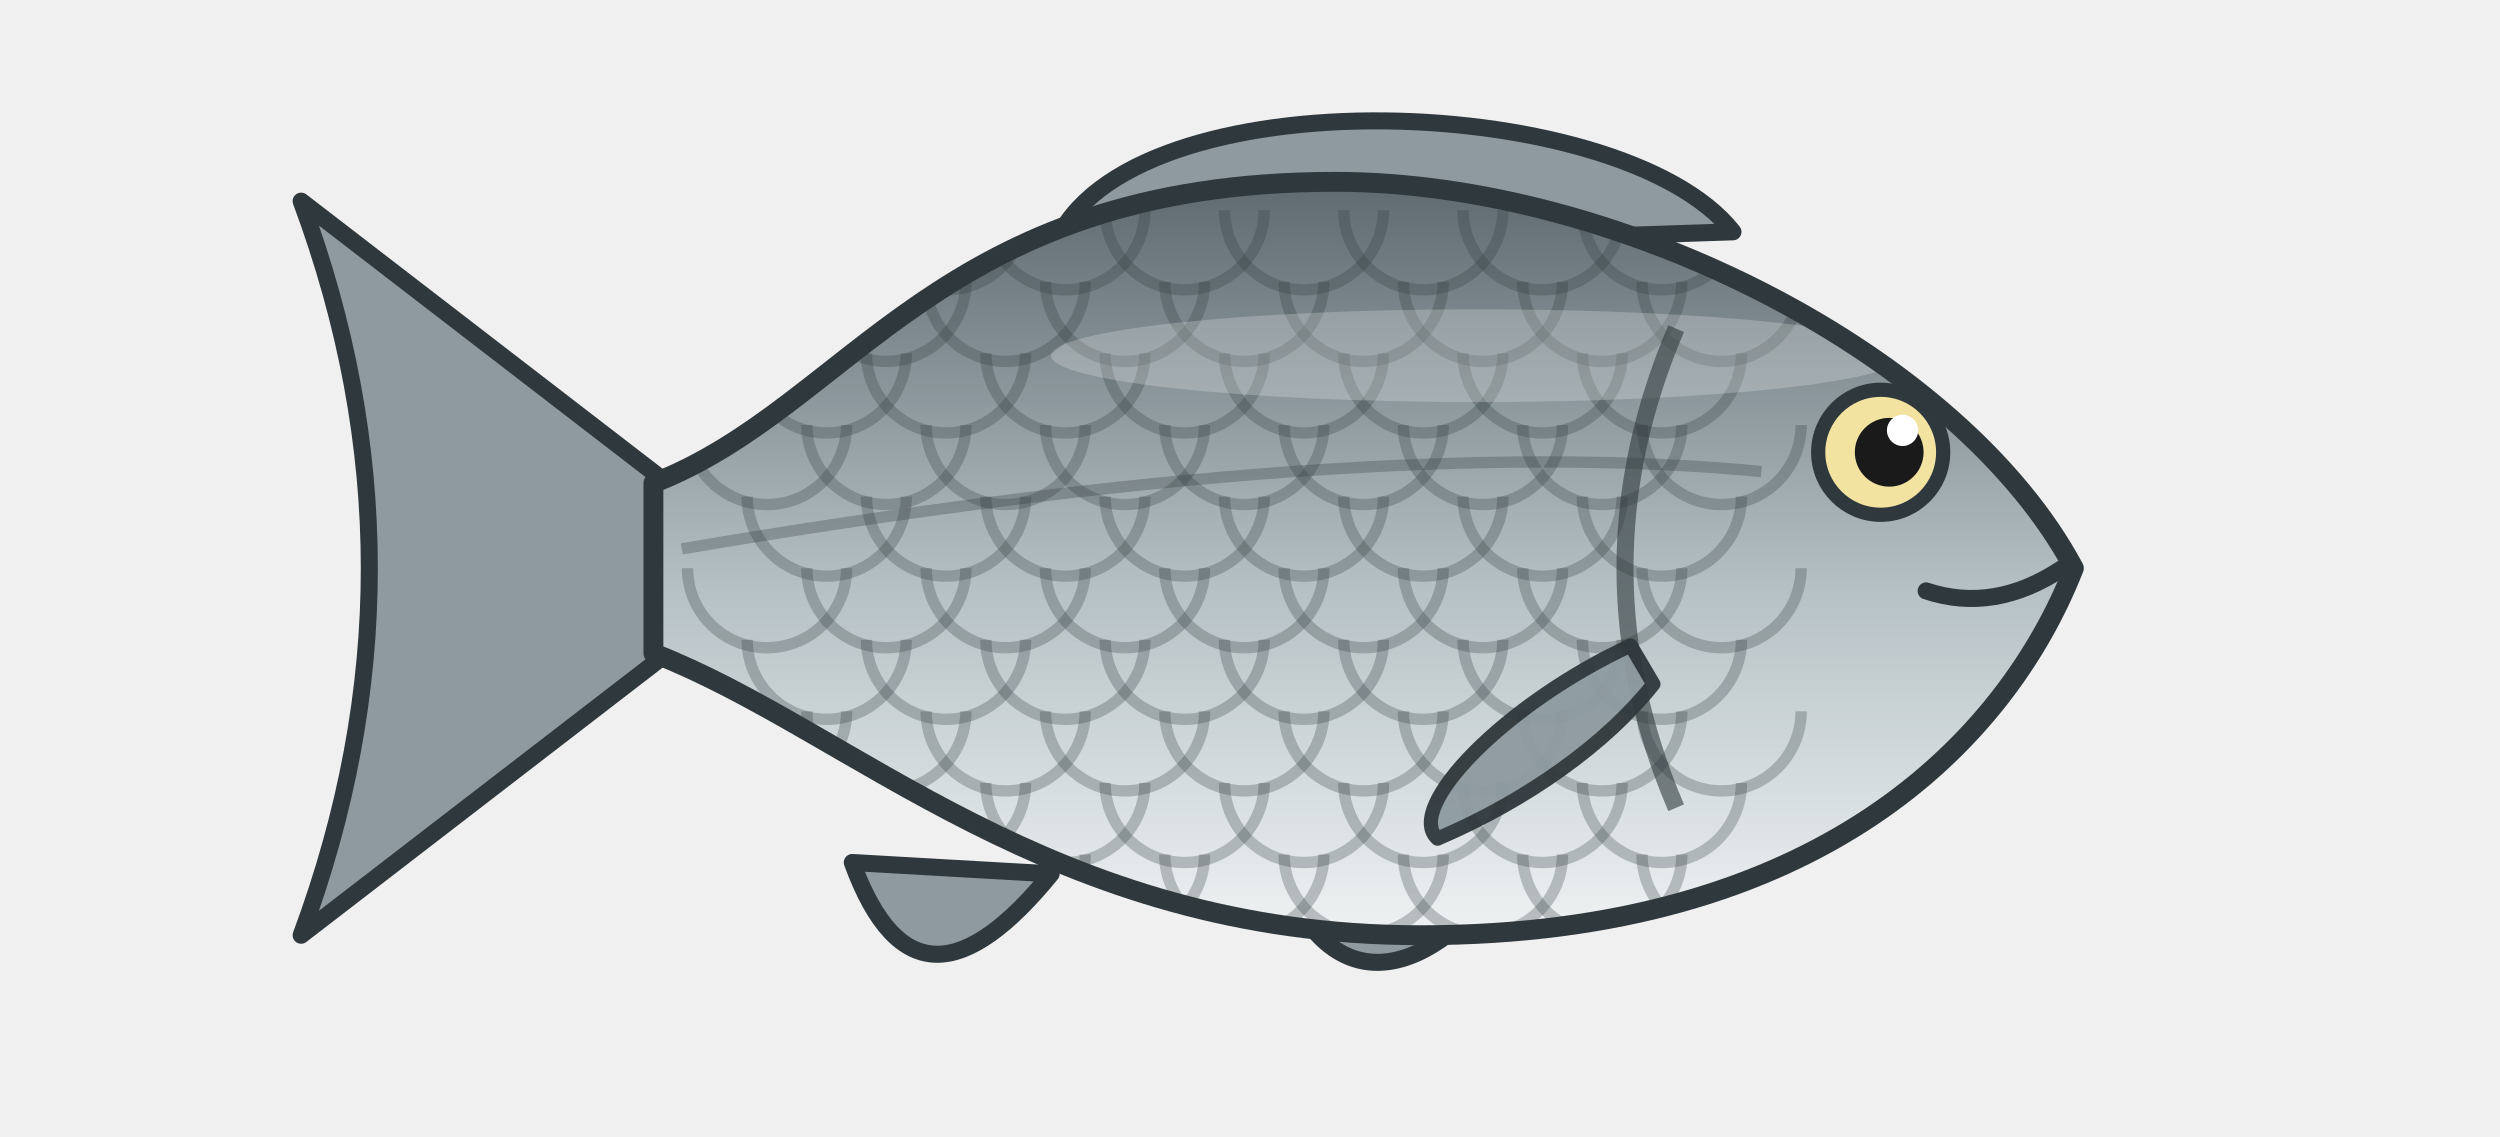
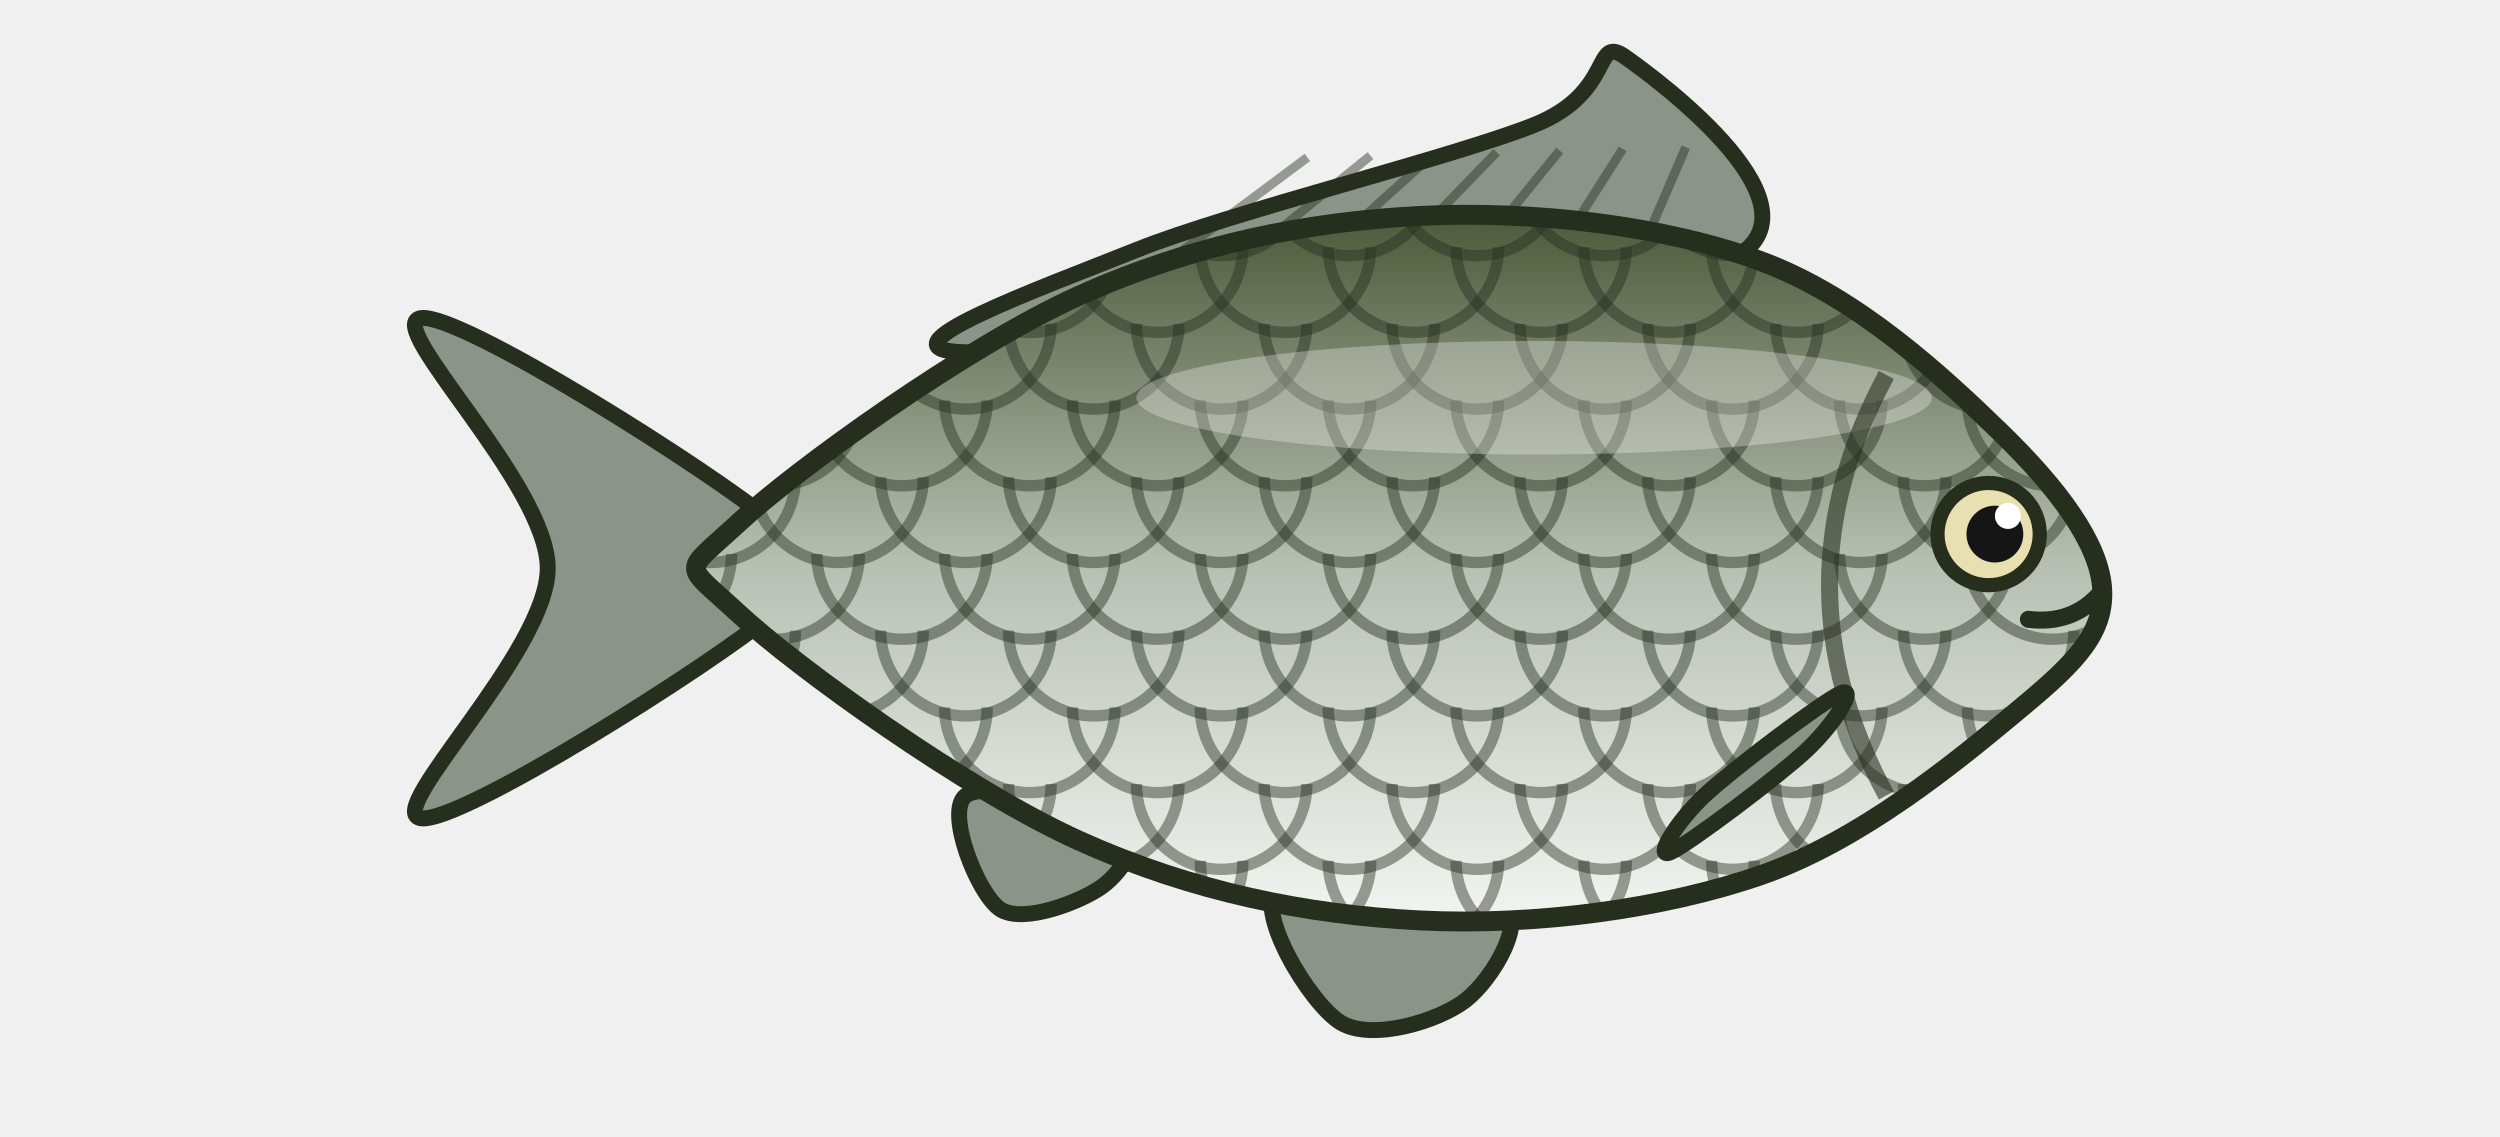
<svg xmlns="http://www.w3.org/2000/svg" viewBox="-20 0 440 200" width="440" height="200">
  <defs>
    <linearGradient id="g" x1="0" y1="0" x2="0" y2="1">
-       <stop offset="0" stop-color="#5E6A70" />
-       <stop offset="0.55" stop-color="#B7C2C6" />
-       <stop offset="1" stop-color="#EEF2F3" />
+       <stop offset="0" stop-color="#4E5A3A" />
+       <stop offset="0.5" stop-color="#B8C0B4" />
+       <stop offset="1" stop-color="#F2F4F0" />
    </linearGradient>
    <clipPath id="c">
-       <path d="M345,100 C325,62.6 265,32 215,32 C145,32 130,71.44 95,85.04 L95,114.96 C130,128.56 165,164.6 230,164.6 C300,164.6 333,130.6 345,100 Z" />
+       <path d="M350.0,104.0 C349.7,95.7 342.0,85.7 332.0,76.0 C322.0,66.3 307.0,52.3 290.0,46.0 C273.0,39.7 250.0,37.0 230.0,38.0 C210.0,39.0 190.0,43.0 170.0,52.0 C150.0,61.0 120.0,82.7 110.0,92.0 C100.0,101.3 100.0,98.7 110.0,108.0 C120.0,117.3 150.0,139.0 170.0,148.0 C190.0,157.0 210.0,161.0 230.0,162.0 C250.0,163.0 272.7,160.0 290.0,154.0 C307.3,148.0 324.0,134.3 334.0,126.0 C344.0,117.7 350.3,112.3 350.0,104.0 Z" />
    </clipPath>
  </defs>
-   <path d="M101,87.76 L33,35.4 Q57,100 33,164.6 L101,112.24 Z" fill="#8E9AA0" stroke="#2F383C" stroke-width="3" stroke-linejoin="round" />
-   <path d="M165,44.8 C175,12.8 265,15.4 285,40.8 Z" fill="#8E9AA0" stroke="#2F383C" stroke-width="3" stroke-linejoin="round" />
-   <path d="M205,151.8 C213,175.8 230,174.0 245,153.8 Z" fill="#8E9AA0" stroke="#2F383C" stroke-width="3" stroke-linejoin="round" />
-   <path d="M130,151.8 C138,173.8 150,172.2 165,153.8 Z" fill="#8E9AA0" stroke="#2F383C" stroke-width="3" stroke-linejoin="round" />
-   <path d="M345,100 C325,62.6 265,32 215,32 C145,32 130,71.44 95,85.04 L95,114.96 C130,128.56 165,164.6 230,164.6 C300,164.6 333,130.6 345,100 Z" fill="url(#g)" />
+   <path d="M116.0,92.0 C105.7,83.3 60.6,54.7 54.0,56.0 C47.4,57.3 76.4,85.3 76.4,100.0 C76.4,114.7 47.4,142.7 54.0,144.0 C60.6,145.3 105.7,116.7 116.0,108.0 C126.3,99.3 126.3,100.7 116.0,92.0 Z" fill="#8A9488" fill-opacity="1" stroke="#262E1E" stroke-width="2.8" stroke-linejoin="round" />
+   <path d="M150.0,62.0 C132.7,61.7 163.3,50.7 180.0,44.0 C196.7,37.3 235.7,27.7 250.0,22.0 C264.3,16.3 260.3,6.0 266.0,10.0 C271.7,14.0 303.3,37.3 284.0,46.0 C264.7,54.7 167.3,62.3 150.0,62.0 Z" fill="#8A9488" fill-opacity="1" stroke="#262E1E" stroke-width="2.8" stroke-linejoin="round" />
+   <line x1="166.8" y1="60.0" x2="210.1" y2="27.7" stroke="#262E1E" stroke-width="1.6" opacity="0.45" />
+   <line x1="183.5" y1="58.0" x2="221.2" y2="27.4" stroke="#262E1E" stroke-width="1.6" opacity="0.45" />
+   <line x1="200.2" y1="56.0" x2="232.3" y2="27.1" stroke="#262E1E" stroke-width="1.6" opacity="0.45" />
+   <line x1="217.0" y1="54.0" x2="243.4" y2="26.8" stroke="#262E1E" stroke-width="1.6" opacity="0.45" />
+   <line x1="233.8" y1="52.0" x2="254.5" y2="26.5" stroke="#262E1E" stroke-width="1.6" opacity="0.45" />
+   <line x1="250.5" y1="50.0" x2="265.6" y2="26.2" stroke="#262E1E" stroke-width="1.6" opacity="0.45" />
+   <line x1="267.2" y1="48.0" x2="276.7" y2="25.9" stroke="#262E1E" stroke-width="1.6" opacity="0.45" />
+   <path d="M205.0,156.0 C200.3,159.7 210.5,176.7 216.0,180.0 C221.5,183.3 233.3,179.7 238.0,176.0 C242.7,172.3 249.5,161.3 244.0,158.0 C238.5,154.7 209.7,152.3 205.0,156.0 Z" fill="#8A9488" fill-opacity="1" stroke="#262E1E" stroke-width="2.8" stroke-linejoin="round" />
+   <path d="M150.0,140.0 C146.3,142.7 152.0,157.3 156.0,160.0 C160.0,162.7 170.3,158.7 174.0,156.0 C177.7,153.3 182.0,146.7 178.0,144.0 C174.0,141.3 153.7,137.3 150.0,140.0 Z" fill="#8A9488" fill-opacity="1" stroke="#262E1E" stroke-width="2.8" stroke-linejoin="round" />
+   <path d="M350.0,104.0 C349.7,95.7 342.0,85.7 332.0,76.0 C322.0,66.3 307.0,52.3 290.0,46.0 C273.0,39.7 250.0,37.0 230.0,38.0 C210.0,39.0 190.0,43.0 170.0,52.0 C150.0,61.0 120.0,82.7 110.0,92.0 C100.0,101.3 100.0,98.7 110.0,108.0 C120.0,117.3 150.0,139.0 170.0,148.0 C190.0,157.0 210.0,161.0 230.0,162.0 C250.0,163.0 272.7,160.0 290.0,154.0 C307.3,148.0 324.0,134.3 334.0,126.0 C344.0,117.7 350.3,112.3 350.0,104.0 Z" fill="url(#g)" />
  <g clip-path="url(#c)">
-     <path d="M111.5,37.0 A14,14 0 0 0 139.5,37.0" fill="none" stroke="#2F383C" stroke-width="2" opacity="0.28" />
-     <path d="M132.5,37.0 A14,14 0 0 0 160.5,37.0" fill="none" stroke="#2F383C" stroke-width="2" opacity="0.28" />
-     <path d="M153.5,37.0 A14,14 0 0 0 181.5,37.0" fill="none" stroke="#2F383C" stroke-width="2" opacity="0.28" />
-     <path d="M174.5,37.0 A14,14 0 0 0 202.5,37.0" fill="none" stroke="#2F383C" stroke-width="2" opacity="0.28" />
-     <path d="M195.5,37.0 A14,14 0 0 0 223.5,37.0" fill="none" stroke="#2F383C" stroke-width="2" opacity="0.28" />
-     <path d="M216.5,37.0 A14,14 0 0 0 244.5,37.0" fill="none" stroke="#2F383C" stroke-width="2" opacity="0.28" />
-     <path d="M237.5,37.0 A14,14 0 0 0 265.5,37.0" fill="none" stroke="#2F383C" stroke-width="2" opacity="0.28" />
-     <path d="M258.5,37.0 A14,14 0 0 0 286.5,37.0" fill="none" stroke="#2F383C" stroke-width="2" opacity="0.28" />
-     <path d="M101.0,49.6 A14,14 0 0 0 129.0,49.6" fill="none" stroke="#2F383C" stroke-width="2" opacity="0.28" />
-     <path d="M122.0,49.6 A14,14 0 0 0 150.0,49.6" fill="none" stroke="#2F383C" stroke-width="2" opacity="0.28" />
-     <path d="M143.0,49.6 A14,14 0 0 0 171.0,49.6" fill="none" stroke="#2F383C" stroke-width="2" opacity="0.28" />
-     <path d="M164.0,49.6 A14,14 0 0 0 192.0,49.6" fill="none" stroke="#2F383C" stroke-width="2" opacity="0.28" />
-     <path d="M185.0,49.6 A14,14 0 0 0 213.0,49.6" fill="none" stroke="#2F383C" stroke-width="2" opacity="0.28" />
-     <path d="M206.0,49.6 A14,14 0 0 0 234.0,49.6" fill="none" stroke="#2F383C" stroke-width="2" opacity="0.28" />
-     <path d="M227.0,49.6 A14,14 0 0 0 255.0,49.6" fill="none" stroke="#2F383C" stroke-width="2" opacity="0.28" />
-     <path d="M248.0,49.6 A14,14 0 0 0 276.0,49.6" fill="none" stroke="#2F383C" stroke-width="2" opacity="0.28" />
-     <path d="M269.0,49.6 A14,14 0 0 0 297.0,49.6" fill="none" stroke="#2F383C" stroke-width="2" opacity="0.28" />
-     <path d="M111.5,62.2 A14,14 0 0 0 139.5,62.2" fill="none" stroke="#2F383C" stroke-width="2" opacity="0.28" />
-     <path d="M132.5,62.2 A14,14 0 0 0 160.5,62.2" fill="none" stroke="#2F383C" stroke-width="2" opacity="0.28" />
-     <path d="M153.5,62.2 A14,14 0 0 0 181.5,62.2" fill="none" stroke="#2F383C" stroke-width="2" opacity="0.28" />
-     <path d="M174.5,62.2 A14,14 0 0 0 202.5,62.2" fill="none" stroke="#2F383C" stroke-width="2" opacity="0.28" />
-     <path d="M195.5,62.2 A14,14 0 0 0 223.5,62.2" fill="none" stroke="#2F383C" stroke-width="2" opacity="0.28" />
-     <path d="M216.5,62.2 A14,14 0 0 0 244.5,62.2" fill="none" stroke="#2F383C" stroke-width="2" opacity="0.28" />
-     <path d="M237.5,62.2 A14,14 0 0 0 265.5,62.2" fill="none" stroke="#2F383C" stroke-width="2" opacity="0.28" />
-     <path d="M258.5,62.2 A14,14 0 0 0 286.5,62.2" fill="none" stroke="#2F383C" stroke-width="2" opacity="0.28" />
-     <path d="M101.0,74.8 A14,14 0 0 0 129.0,74.8" fill="none" stroke="#2F383C" stroke-width="2" opacity="0.28" />
-     <path d="M122.0,74.8 A14,14 0 0 0 150.0,74.8" fill="none" stroke="#2F383C" stroke-width="2" opacity="0.28" />
-     <path d="M143.0,74.8 A14,14 0 0 0 171.0,74.8" fill="none" stroke="#2F383C" stroke-width="2" opacity="0.28" />
-     <path d="M164.0,74.8 A14,14 0 0 0 192.0,74.8" fill="none" stroke="#2F383C" stroke-width="2" opacity="0.28" />
-     <path d="M185.0,74.8 A14,14 0 0 0 213.0,74.8" fill="none" stroke="#2F383C" stroke-width="2" opacity="0.28" />
-     <path d="M206.0,74.8 A14,14 0 0 0 234.0,74.8" fill="none" stroke="#2F383C" stroke-width="2" opacity="0.28" />
-     <path d="M227.0,74.8 A14,14 0 0 0 255.0,74.8" fill="none" stroke="#2F383C" stroke-width="2" opacity="0.28" />
-     <path d="M248.0,74.8 A14,14 0 0 0 276.0,74.8" fill="none" stroke="#2F383C" stroke-width="2" opacity="0.28" />
-     <path d="M269.0,74.8 A14,14 0 0 0 297.0,74.8" fill="none" stroke="#2F383C" stroke-width="2" opacity="0.28" />
-     <path d="M111.5,87.4 A14,14 0 0 0 139.5,87.4" fill="none" stroke="#2F383C" stroke-width="2" opacity="0.28" />
-     <path d="M132.5,87.4 A14,14 0 0 0 160.5,87.4" fill="none" stroke="#2F383C" stroke-width="2" opacity="0.28" />
-     <path d="M153.5,87.4 A14,14 0 0 0 181.5,87.4" fill="none" stroke="#2F383C" stroke-width="2" opacity="0.28" />
-     <path d="M174.5,87.4 A14,14 0 0 0 202.5,87.4" fill="none" stroke="#2F383C" stroke-width="2" opacity="0.28" />
-     <path d="M195.5,87.4 A14,14 0 0 0 223.5,87.4" fill="none" stroke="#2F383C" stroke-width="2" opacity="0.28" />
-     <path d="M216.5,87.4 A14,14 0 0 0 244.5,87.4" fill="none" stroke="#2F383C" stroke-width="2" opacity="0.28" />
-     <path d="M237.5,87.4 A14,14 0 0 0 265.5,87.4" fill="none" stroke="#2F383C" stroke-width="2" opacity="0.28" />
-     <path d="M258.5,87.4 A14,14 0 0 0 286.5,87.4" fill="none" stroke="#2F383C" stroke-width="2" opacity="0.28" />
-     <path d="M101.0,100.0 A14,14 0 0 0 129.0,100.0" fill="none" stroke="#2F383C" stroke-width="2" opacity="0.28" />
-     <path d="M122.0,100.0 A14,14 0 0 0 150.0,100.0" fill="none" stroke="#2F383C" stroke-width="2" opacity="0.28" />
-     <path d="M143.0,100.0 A14,14 0 0 0 171.0,100.0" fill="none" stroke="#2F383C" stroke-width="2" opacity="0.28" />
-     <path d="M164.0,100.0 A14,14 0 0 0 192.0,100.0" fill="none" stroke="#2F383C" stroke-width="2" opacity="0.28" />
-     <path d="M185.0,100.0 A14,14 0 0 0 213.0,100.0" fill="none" stroke="#2F383C" stroke-width="2" opacity="0.28" />
-     <path d="M206.0,100.0 A14,14 0 0 0 234.0,100.0" fill="none" stroke="#2F383C" stroke-width="2" opacity="0.28" />
-     <path d="M227.0,100.0 A14,14 0 0 0 255.0,100.0" fill="none" stroke="#2F383C" stroke-width="2" opacity="0.28" />
-     <path d="M248.0,100.0 A14,14 0 0 0 276.0,100.0" fill="none" stroke="#2F383C" stroke-width="2" opacity="0.28" />
-     <path d="M269.0,100.0 A14,14 0 0 0 297.0,100.0" fill="none" stroke="#2F383C" stroke-width="2" opacity="0.28" />
-     <path d="M111.5,112.6 A14,14 0 0 0 139.5,112.6" fill="none" stroke="#2F383C" stroke-width="2" opacity="0.28" />
-     <path d="M132.5,112.6 A14,14 0 0 0 160.5,112.6" fill="none" stroke="#2F383C" stroke-width="2" opacity="0.28" />
-     <path d="M153.5,112.6 A14,14 0 0 0 181.5,112.6" fill="none" stroke="#2F383C" stroke-width="2" opacity="0.28" />
-     <path d="M174.5,112.6 A14,14 0 0 0 202.5,112.6" fill="none" stroke="#2F383C" stroke-width="2" opacity="0.28" />
-     <path d="M195.5,112.6 A14,14 0 0 0 223.5,112.6" fill="none" stroke="#2F383C" stroke-width="2" opacity="0.28" />
-     <path d="M216.5,112.6 A14,14 0 0 0 244.5,112.6" fill="none" stroke="#2F383C" stroke-width="2" opacity="0.28" />
-     <path d="M237.5,112.6 A14,14 0 0 0 265.5,112.6" fill="none" stroke="#2F383C" stroke-width="2" opacity="0.28" />
-     <path d="M258.5,112.6 A14,14 0 0 0 286.5,112.6" fill="none" stroke="#2F383C" stroke-width="2" opacity="0.28" />
-     <path d="M101.0,125.2 A14,14 0 0 0 129.0,125.2" fill="none" stroke="#2F383C" stroke-width="2" opacity="0.28" />
-     <path d="M122.0,125.2 A14,14 0 0 0 150.0,125.2" fill="none" stroke="#2F383C" stroke-width="2" opacity="0.28" />
-     <path d="M143.0,125.2 A14,14 0 0 0 171.0,125.2" fill="none" stroke="#2F383C" stroke-width="2" opacity="0.28" />
-     <path d="M164.0,125.2 A14,14 0 0 0 192.0,125.2" fill="none" stroke="#2F383C" stroke-width="2" opacity="0.28" />
-     <path d="M185.0,125.2 A14,14 0 0 0 213.0,125.2" fill="none" stroke="#2F383C" stroke-width="2" opacity="0.28" />
-     <path d="M206.0,125.2 A14,14 0 0 0 234.0,125.2" fill="none" stroke="#2F383C" stroke-width="2" opacity="0.28" />
-     <path d="M227.0,125.2 A14,14 0 0 0 255.0,125.2" fill="none" stroke="#2F383C" stroke-width="2" opacity="0.28" />
-     <path d="M248.0,125.2 A14,14 0 0 0 276.0,125.2" fill="none" stroke="#2F383C" stroke-width="2" opacity="0.28" />
-     <path d="M269.0,125.2 A14,14 0 0 0 297.0,125.2" fill="none" stroke="#2F383C" stroke-width="2" opacity="0.28" />
-     <path d="M111.5,137.8 A14,14 0 0 0 139.5,137.8" fill="none" stroke="#2F383C" stroke-width="2" opacity="0.28" />
-     <path d="M132.5,137.8 A14,14 0 0 0 160.5,137.8" fill="none" stroke="#2F383C" stroke-width="2" opacity="0.28" />
-     <path d="M153.5,137.8 A14,14 0 0 0 181.5,137.8" fill="none" stroke="#2F383C" stroke-width="2" opacity="0.28" />
-     <path d="M174.5,137.8 A14,14 0 0 0 202.5,137.8" fill="none" stroke="#2F383C" stroke-width="2" opacity="0.28" />
-     <path d="M195.5,137.8 A14,14 0 0 0 223.5,137.8" fill="none" stroke="#2F383C" stroke-width="2" opacity="0.28" />
-     <path d="M216.5,137.8 A14,14 0 0 0 244.5,137.8" fill="none" stroke="#2F383C" stroke-width="2" opacity="0.28" />
-     <path d="M237.5,137.8 A14,14 0 0 0 265.5,137.8" fill="none" stroke="#2F383C" stroke-width="2" opacity="0.28" />
-     <path d="M258.5,137.8 A14,14 0 0 0 286.5,137.8" fill="none" stroke="#2F383C" stroke-width="2" opacity="0.28" />
-     <path d="M101.0,150.4 A14,14 0 0 0 129.0,150.4" fill="none" stroke="#2F383C" stroke-width="2" opacity="0.28" />
-     <path d="M122.0,150.4 A14,14 0 0 0 150.0,150.4" fill="none" stroke="#2F383C" stroke-width="2" opacity="0.28" />
-     <path d="M143.0,150.4 A14,14 0 0 0 171.0,150.4" fill="none" stroke="#2F383C" stroke-width="2" opacity="0.28" />
-     <path d="M164.0,150.4 A14,14 0 0 0 192.0,150.4" fill="none" stroke="#2F383C" stroke-width="2" opacity="0.28" />
-     <path d="M185.0,150.4 A14,14 0 0 0 213.0,150.4" fill="none" stroke="#2F383C" stroke-width="2" opacity="0.28" />
-     <path d="M206.0,150.4 A14,14 0 0 0 234.0,150.4" fill="none" stroke="#2F383C" stroke-width="2" opacity="0.28" />
-     <path d="M227.0,150.4 A14,14 0 0 0 255.0,150.4" fill="none" stroke="#2F383C" stroke-width="2" opacity="0.28" />
-     <path d="M248.0,150.4 A14,14 0 0 0 276.0,150.4" fill="none" stroke="#2F383C" stroke-width="2" opacity="0.28" />
-     <path d="M269.0,150.4 A14,14 0 0 0 297.0,150.4" fill="none" stroke="#2F383C" stroke-width="2" opacity="0.28" />
-     <path d="M111.5,163.0 A14,14 0 0 0 139.5,163.0" fill="none" stroke="#2F383C" stroke-width="2" opacity="0.28" />
-     <path d="M132.5,163.0 A14,14 0 0 0 160.5,163.0" fill="none" stroke="#2F383C" stroke-width="2" opacity="0.28" />
-     <path d="M153.5,163.0 A14,14 0 0 0 181.5,163.0" fill="none" stroke="#2F383C" stroke-width="2" opacity="0.28" />
-     <path d="M174.5,163.0 A14,14 0 0 0 202.5,163.0" fill="none" stroke="#2F383C" stroke-width="2" opacity="0.28" />
-     <path d="M195.5,163.0 A14,14 0 0 0 223.5,163.0" fill="none" stroke="#2F383C" stroke-width="2" opacity="0.28" />
-     <path d="M216.5,163.0 A14,14 0 0 0 244.5,163.0" fill="none" stroke="#2F383C" stroke-width="2" opacity="0.28" />
-     <path d="M237.5,163.0 A14,14 0 0 0 265.5,163.0" fill="none" stroke="#2F383C" stroke-width="2" opacity="0.28" />
-     <path d="M258.5,163.0 A14,14 0 0 0 286.5,163.0" fill="none" stroke="#2F383C" stroke-width="2" opacity="0.28" />
-     <path d="M100,96.6 Q220.0,76.2 290,83.0" stroke="#2F383C" stroke-width="2" fill="none" opacity="0.3" />
-     <ellipse cx="240.0" cy="62.6" rx="75.0" ry="8.16" fill="#FFFFFF" opacity="0.22" />
+     <path d="M45.0,30.0 A15,15 0 0 0 75.0,30.0" fill="none" stroke="#262E1E" stroke-width="2" opacity="0.45" />
+     <path d="M67.5,30.0 A15,15 0 0 0 97.5,30.0" fill="none" stroke="#262E1E" stroke-width="2" opacity="0.45" />
+     <path d="M90.0,30.0 A15,15 0 0 0 120.0,30.0" fill="none" stroke="#262E1E" stroke-width="2" opacity="0.45" />
+     <path d="M112.5,30.0 A15,15 0 0 0 142.5,30.0" fill="none" stroke="#262E1E" stroke-width="2" opacity="0.45" />
+     <path d="M135.0,30.0 A15,15 0 0 0 165.0,30.0" fill="none" stroke="#262E1E" stroke-width="2" opacity="0.45" />
+     <path d="M157.5,30.0 A15,15 0 0 0 187.5,30.0" fill="none" stroke="#262E1E" stroke-width="2" opacity="0.45" />
+     <path d="M180.0,30.0 A15,15 0 0 0 210.0,30.0" fill="none" stroke="#262E1E" stroke-width="2" opacity="0.45" />
+     <path d="M202.5,30.0 A15,15 0 0 0 232.5,30.0" fill="none" stroke="#262E1E" stroke-width="2" opacity="0.45" />
+     <path d="M225.0,30.0 A15,15 0 0 0 255.0,30.0" fill="none" stroke="#262E1E" stroke-width="2" opacity="0.45" />
+     <path d="M247.5,30.0 A15,15 0 0 0 277.5,30.0" fill="none" stroke="#262E1E" stroke-width="2" opacity="0.45" />
+     <path d="M270.0,30.0 A15,15 0 0 0 300.0,30.0" fill="none" stroke="#262E1E" stroke-width="2" opacity="0.45" />
+     <path d="M292.5,30.0 A15,15 0 0 0 322.5,30.0" fill="none" stroke="#262E1E" stroke-width="2" opacity="0.45" />
+     <path d="M315.0,30.0 A15,15 0 0 0 345.0,30.0" fill="none" stroke="#262E1E" stroke-width="2" opacity="0.45" />
+     <path d="M56.25,43.5 A15,15 0 0 0 86.25,43.5" fill="none" stroke="#262E1E" stroke-width="2" opacity="0.45" />
+     <path d="M78.75,43.5 A15,15 0 0 0 108.75,43.5" fill="none" stroke="#262E1E" stroke-width="2" opacity="0.45" />
+     <path d="M101.25,43.5 A15,15 0 0 0 131.25,43.5" fill="none" stroke="#262E1E" stroke-width="2" opacity="0.45" />
+     <path d="M123.75,43.5 A15,15 0 0 0 153.75,43.5" fill="none" stroke="#262E1E" stroke-width="2" opacity="0.45" />
+     <path d="M146.25,43.5 A15,15 0 0 0 176.25,43.5" fill="none" stroke="#262E1E" stroke-width="2" opacity="0.45" />
+     <path d="M168.75,43.5 A15,15 0 0 0 198.75,43.5" fill="none" stroke="#262E1E" stroke-width="2" opacity="0.45" />
+     <path d="M191.25,43.5 A15,15 0 0 0 221.25,43.5" fill="none" stroke="#262E1E" stroke-width="2" opacity="0.45" />
+     <path d="M213.75,43.5 A15,15 0 0 0 243.75,43.5" fill="none" stroke="#262E1E" stroke-width="2" opacity="0.45" />
+     <path d="M236.25,43.5 A15,15 0 0 0 266.25,43.5" fill="none" stroke="#262E1E" stroke-width="2" opacity="0.45" />
+     <path d="M258.75,43.5 A15,15 0 0 0 288.75,43.5" fill="none" stroke="#262E1E" stroke-width="2" opacity="0.45" />
+     <path d="M281.25,43.5 A15,15 0 0 0 311.25,43.5" fill="none" stroke="#262E1E" stroke-width="2" opacity="0.45" />
+     <path d="M303.75,43.5 A15,15 0 0 0 333.75,43.5" fill="none" stroke="#262E1E" stroke-width="2" opacity="0.45" />
+     <path d="M326.25,43.5 A15,15 0 0 0 356.25,43.5" fill="none" stroke="#262E1E" stroke-width="2" opacity="0.45" />
+     <path d="M45.0,57.0 A15,15 0 0 0 75.0,57.0" fill="none" stroke="#262E1E" stroke-width="2" opacity="0.45" />
+     <path d="M67.5,57.0 A15,15 0 0 0 97.5,57.0" fill="none" stroke="#262E1E" stroke-width="2" opacity="0.45" />
+     <path d="M90.0,57.0 A15,15 0 0 0 120.0,57.0" fill="none" stroke="#262E1E" stroke-width="2" opacity="0.45" />
+     <path d="M112.5,57.0 A15,15 0 0 0 142.5,57.0" fill="none" stroke="#262E1E" stroke-width="2" opacity="0.45" />
+     <path d="M135.0,57.0 A15,15 0 0 0 165.0,57.0" fill="none" stroke="#262E1E" stroke-width="2" opacity="0.45" />
+     <path d="M157.5,57.0 A15,15 0 0 0 187.5,57.0" fill="none" stroke="#262E1E" stroke-width="2" opacity="0.45" />
+     <path d="M180.0,57.0 A15,15 0 0 0 210.0,57.0" fill="none" stroke="#262E1E" stroke-width="2" opacity="0.45" />
+     <path d="M202.5,57.0 A15,15 0 0 0 232.5,57.0" fill="none" stroke="#262E1E" stroke-width="2" opacity="0.45" />
+     <path d="M225.0,57.0 A15,15 0 0 0 255.0,57.0" fill="none" stroke="#262E1E" stroke-width="2" opacity="0.45" />
+     <path d="M247.5,57.0 A15,15 0 0 0 277.5,57.0" fill="none" stroke="#262E1E" stroke-width="2" opacity="0.45" />
+     <path d="M270.0,57.0 A15,15 0 0 0 300.0,57.0" fill="none" stroke="#262E1E" stroke-width="2" opacity="0.45" />
+     <path d="M292.5,57.0 A15,15 0 0 0 322.5,57.0" fill="none" stroke="#262E1E" stroke-width="2" opacity="0.45" />
+     <path d="M315.0,57.0 A15,15 0 0 0 345.0,57.0" fill="none" stroke="#262E1E" stroke-width="2" opacity="0.45" />
+     <path d="M56.25,70.5 A15,15 0 0 0 86.25,70.5" fill="none" stroke="#262E1E" stroke-width="2" opacity="0.45" />
+     <path d="M78.75,70.5 A15,15 0 0 0 108.75,70.5" fill="none" stroke="#262E1E" stroke-width="2" opacity="0.45" />
+     <path d="M101.25,70.5 A15,15 0 0 0 131.25,70.5" fill="none" stroke="#262E1E" stroke-width="2" opacity="0.45" />
+     <path d="M123.75,70.5 A15,15 0 0 0 153.75,70.5" fill="none" stroke="#262E1E" stroke-width="2" opacity="0.45" />
+     <path d="M146.25,70.5 A15,15 0 0 0 176.25,70.5" fill="none" stroke="#262E1E" stroke-width="2" opacity="0.45" />
+     <path d="M168.75,70.5 A15,15 0 0 0 198.75,70.5" fill="none" stroke="#262E1E" stroke-width="2" opacity="0.45" />
+     <path d="M191.25,70.5 A15,15 0 0 0 221.25,70.5" fill="none" stroke="#262E1E" stroke-width="2" opacity="0.45" />
+     <path d="M213.75,70.5 A15,15 0 0 0 243.75,70.5" fill="none" stroke="#262E1E" stroke-width="2" opacity="0.45" />
+     <path d="M236.25,70.5 A15,15 0 0 0 266.25,70.5" fill="none" stroke="#262E1E" stroke-width="2" opacity="0.45" />
+     <path d="M258.75,70.5 A15,15 0 0 0 288.75,70.5" fill="none" stroke="#262E1E" stroke-width="2" opacity="0.45" />
+     <path d="M281.25,70.5 A15,15 0 0 0 311.25,70.5" fill="none" stroke="#262E1E" stroke-width="2" opacity="0.45" />
+     <path d="M303.75,70.5 A15,15 0 0 0 333.75,70.5" fill="none" stroke="#262E1E" stroke-width="2" opacity="0.45" />
+     <path d="M326.25,70.5 A15,15 0 0 0 356.25,70.5" fill="none" stroke="#262E1E" stroke-width="2" opacity="0.45" />
+     <path d="M45.0,84.0 A15,15 0 0 0 75.0,84.0" fill="none" stroke="#262E1E" stroke-width="2" opacity="0.45" />
+     <path d="M67.5,84.0 A15,15 0 0 0 97.5,84.0" fill="none" stroke="#262E1E" stroke-width="2" opacity="0.45" />
+     <path d="M90.0,84.0 A15,15 0 0 0 120.0,84.0" fill="none" stroke="#262E1E" stroke-width="2" opacity="0.45" />
+     <path d="M112.5,84.0 A15,15 0 0 0 142.5,84.0" fill="none" stroke="#262E1E" stroke-width="2" opacity="0.45" />
+     <path d="M135.0,84.0 A15,15 0 0 0 165.0,84.0" fill="none" stroke="#262E1E" stroke-width="2" opacity="0.45" />
+     <path d="M157.5,84.0 A15,15 0 0 0 187.5,84.0" fill="none" stroke="#262E1E" stroke-width="2" opacity="0.45" />
+     <path d="M180.0,84.0 A15,15 0 0 0 210.0,84.0" fill="none" stroke="#262E1E" stroke-width="2" opacity="0.45" />
+     <path d="M202.5,84.0 A15,15 0 0 0 232.5,84.0" fill="none" stroke="#262E1E" stroke-width="2" opacity="0.45" />
+     <path d="M225.0,84.0 A15,15 0 0 0 255.0,84.0" fill="none" stroke="#262E1E" stroke-width="2" opacity="0.45" />
+     <path d="M247.5,84.0 A15,15 0 0 0 277.5,84.0" fill="none" stroke="#262E1E" stroke-width="2" opacity="0.45" />
+     <path d="M270.0,84.0 A15,15 0 0 0 300.0,84.0" fill="none" stroke="#262E1E" stroke-width="2" opacity="0.45" />
+     <path d="M292.5,84.0 A15,15 0 0 0 322.5,84.0" fill="none" stroke="#262E1E" stroke-width="2" opacity="0.45" />
+     <path d="M315.0,84.0 A15,15 0 0 0 345.0,84.0" fill="none" stroke="#262E1E" stroke-width="2" opacity="0.45" />
+     <path d="M56.25,97.5 A15,15 0 0 0 86.25,97.5" fill="none" stroke="#262E1E" stroke-width="2" opacity="0.45" />
+     <path d="M78.75,97.5 A15,15 0 0 0 108.75,97.5" fill="none" stroke="#262E1E" stroke-width="2" opacity="0.45" />
+     <path d="M101.25,97.5 A15,15 0 0 0 131.25,97.5" fill="none" stroke="#262E1E" stroke-width="2" opacity="0.45" />
+     <path d="M123.75,97.5 A15,15 0 0 0 153.75,97.5" fill="none" stroke="#262E1E" stroke-width="2" opacity="0.45" />
+     <path d="M146.25,97.5 A15,15 0 0 0 176.25,97.5" fill="none" stroke="#262E1E" stroke-width="2" opacity="0.45" />
+     <path d="M168.75,97.5 A15,15 0 0 0 198.75,97.5" fill="none" stroke="#262E1E" stroke-width="2" opacity="0.45" />
+     <path d="M191.25,97.5 A15,15 0 0 0 221.25,97.5" fill="none" stroke="#262E1E" stroke-width="2" opacity="0.45" />
+     <path d="M213.75,97.5 A15,15 0 0 0 243.75,97.5" fill="none" stroke="#262E1E" stroke-width="2" opacity="0.45" />
+     <path d="M236.25,97.5 A15,15 0 0 0 266.25,97.5" fill="none" stroke="#262E1E" stroke-width="2" opacity="0.45" />
+     <path d="M258.75,97.5 A15,15 0 0 0 288.75,97.5" fill="none" stroke="#262E1E" stroke-width="2" opacity="0.45" />
+     <path d="M281.25,97.5 A15,15 0 0 0 311.25,97.5" fill="none" stroke="#262E1E" stroke-width="2" opacity="0.45" />
+     <path d="M303.75,97.5 A15,15 0 0 0 333.75,97.5" fill="none" stroke="#262E1E" stroke-width="2" opacity="0.45" />
+     <path d="M326.25,97.5 A15,15 0 0 0 356.25,97.5" fill="none" stroke="#262E1E" stroke-width="2" opacity="0.45" />
+     <path d="M45.0,111.0 A15,15 0 0 0 75.0,111.0" fill="none" stroke="#262E1E" stroke-width="2" opacity="0.45" />
+     <path d="M67.5,111.0 A15,15 0 0 0 97.5,111.0" fill="none" stroke="#262E1E" stroke-width="2" opacity="0.45" />
+     <path d="M90.0,111.0 A15,15 0 0 0 120.0,111.0" fill="none" stroke="#262E1E" stroke-width="2" opacity="0.45" />
+     <path d="M112.5,111.0 A15,15 0 0 0 142.5,111.0" fill="none" stroke="#262E1E" stroke-width="2" opacity="0.45" />
+     <path d="M135.0,111.0 A15,15 0 0 0 165.0,111.0" fill="none" stroke="#262E1E" stroke-width="2" opacity="0.45" />
+     <path d="M157.5,111.0 A15,15 0 0 0 187.5,111.0" fill="none" stroke="#262E1E" stroke-width="2" opacity="0.45" />
+     <path d="M180.0,111.0 A15,15 0 0 0 210.0,111.0" fill="none" stroke="#262E1E" stroke-width="2" opacity="0.45" />
+     <path d="M202.5,111.0 A15,15 0 0 0 232.5,111.0" fill="none" stroke="#262E1E" stroke-width="2" opacity="0.45" />
+     <path d="M225.0,111.0 A15,15 0 0 0 255.0,111.0" fill="none" stroke="#262E1E" stroke-width="2" opacity="0.45" />
+     <path d="M247.5,111.0 A15,15 0 0 0 277.5,111.0" fill="none" stroke="#262E1E" stroke-width="2" opacity="0.45" />
+     <path d="M270.0,111.0 A15,15 0 0 0 300.0,111.0" fill="none" stroke="#262E1E" stroke-width="2" opacity="0.45" />
+     <path d="M292.5,111.0 A15,15 0 0 0 322.5,111.0" fill="none" stroke="#262E1E" stroke-width="2" opacity="0.45" />
+     <path d="M315.0,111.0 A15,15 0 0 0 345.0,111.0" fill="none" stroke="#262E1E" stroke-width="2" opacity="0.45" />
+     <path d="M56.25,124.5 A15,15 0 0 0 86.25,124.5" fill="none" stroke="#262E1E" stroke-width="2" opacity="0.45" />
+     <path d="M78.75,124.5 A15,15 0 0 0 108.75,124.5" fill="none" stroke="#262E1E" stroke-width="2" opacity="0.45" />
+     <path d="M101.25,124.5 A15,15 0 0 0 131.25,124.5" fill="none" stroke="#262E1E" stroke-width="2" opacity="0.45" />
+     <path d="M123.75,124.5 A15,15 0 0 0 153.75,124.5" fill="none" stroke="#262E1E" stroke-width="2" opacity="0.45" />
+     <path d="M146.25,124.5 A15,15 0 0 0 176.25,124.5" fill="none" stroke="#262E1E" stroke-width="2" opacity="0.45" />
+     <path d="M168.75,124.5 A15,15 0 0 0 198.75,124.5" fill="none" stroke="#262E1E" stroke-width="2" opacity="0.45" />
+     <path d="M191.25,124.5 A15,15 0 0 0 221.25,124.5" fill="none" stroke="#262E1E" stroke-width="2" opacity="0.45" />
+     <path d="M213.75,124.5 A15,15 0 0 0 243.75,124.5" fill="none" stroke="#262E1E" stroke-width="2" opacity="0.45" />
+     <path d="M236.25,124.5 A15,15 0 0 0 266.25,124.5" fill="none" stroke="#262E1E" stroke-width="2" opacity="0.45" />
+     <path d="M258.75,124.5 A15,15 0 0 0 288.75,124.5" fill="none" stroke="#262E1E" stroke-width="2" opacity="0.45" />
+     <path d="M281.25,124.5 A15,15 0 0 0 311.25,124.5" fill="none" stroke="#262E1E" stroke-width="2" opacity="0.45" />
+     <path d="M303.75,124.5 A15,15 0 0 0 333.75,124.5" fill="none" stroke="#262E1E" stroke-width="2" opacity="0.45" />
+     <path d="M326.25,124.5 A15,15 0 0 0 356.25,124.5" fill="none" stroke="#262E1E" stroke-width="2" opacity="0.45" />
+     <path d="M45.0,138.0 A15,15 0 0 0 75.0,138.0" fill="none" stroke="#262E1E" stroke-width="2" opacity="0.45" />
+     <path d="M67.5,138.0 A15,15 0 0 0 97.5,138.0" fill="none" stroke="#262E1E" stroke-width="2" opacity="0.45" />
+     <path d="M90.0,138.0 A15,15 0 0 0 120.0,138.0" fill="none" stroke="#262E1E" stroke-width="2" opacity="0.45" />
+     <path d="M112.5,138.0 A15,15 0 0 0 142.5,138.0" fill="none" stroke="#262E1E" stroke-width="2" opacity="0.45" />
+     <path d="M135.0,138.0 A15,15 0 0 0 165.0,138.0" fill="none" stroke="#262E1E" stroke-width="2" opacity="0.45" />
+     <path d="M157.5,138.0 A15,15 0 0 0 187.5,138.0" fill="none" stroke="#262E1E" stroke-width="2" opacity="0.45" />
+     <path d="M180.0,138.0 A15,15 0 0 0 210.0,138.0" fill="none" stroke="#262E1E" stroke-width="2" opacity="0.45" />
+     <path d="M202.5,138.0 A15,15 0 0 0 232.5,138.0" fill="none" stroke="#262E1E" stroke-width="2" opacity="0.45" />
+     <path d="M225.0,138.0 A15,15 0 0 0 255.0,138.0" fill="none" stroke="#262E1E" stroke-width="2" opacity="0.45" />
+     <path d="M247.5,138.0 A15,15 0 0 0 277.5,138.0" fill="none" stroke="#262E1E" stroke-width="2" opacity="0.45" />
+     <path d="M270.0,138.0 A15,15 0 0 0 300.0,138.0" fill="none" stroke="#262E1E" stroke-width="2" opacity="0.45" />
+     <path d="M292.5,138.0 A15,15 0 0 0 322.5,138.0" fill="none" stroke="#262E1E" stroke-width="2" opacity="0.45" />
+     <path d="M315.0,138.0 A15,15 0 0 0 345.0,138.0" fill="none" stroke="#262E1E" stroke-width="2" opacity="0.45" />
+     <path d="M56.25,151.5 A15,15 0 0 0 86.25,151.5" fill="none" stroke="#262E1E" stroke-width="2" opacity="0.45" />
+     <path d="M78.75,151.5 A15,15 0 0 0 108.75,151.5" fill="none" stroke="#262E1E" stroke-width="2" opacity="0.45" />
+     <path d="M101.25,151.5 A15,15 0 0 0 131.25,151.5" fill="none" stroke="#262E1E" stroke-width="2" opacity="0.45" />
+     <path d="M123.75,151.5 A15,15 0 0 0 153.75,151.5" fill="none" stroke="#262E1E" stroke-width="2" opacity="0.45" />
+     <path d="M146.25,151.5 A15,15 0 0 0 176.25,151.5" fill="none" stroke="#262E1E" stroke-width="2" opacity="0.45" />
+     <path d="M168.75,151.5 A15,15 0 0 0 198.75,151.5" fill="none" stroke="#262E1E" stroke-width="2" opacity="0.45" />
+     <path d="M191.25,151.5 A15,15 0 0 0 221.25,151.5" fill="none" stroke="#262E1E" stroke-width="2" opacity="0.45" />
+     <path d="M213.75,151.5 A15,15 0 0 0 243.75,151.5" fill="none" stroke="#262E1E" stroke-width="2" opacity="0.45" />
+     <path d="M236.25,151.5 A15,15 0 0 0 266.25,151.5" fill="none" stroke="#262E1E" stroke-width="2" opacity="0.45" />
+     <path d="M258.75,151.5 A15,15 0 0 0 288.75,151.5" fill="none" stroke="#262E1E" stroke-width="2" opacity="0.45" />
+     <path d="M281.25,151.5 A15,15 0 0 0 311.25,151.5" fill="none" stroke="#262E1E" stroke-width="2" opacity="0.45" />
+     <path d="M303.75,151.5 A15,15 0 0 0 333.75,151.5" fill="none" stroke="#262E1E" stroke-width="2" opacity="0.45" />
+     <path d="M326.25,151.5 A15,15 0 0 0 356.25,151.5" fill="none" stroke="#262E1E" stroke-width="2" opacity="0.45" />
+     <path d="M45.0,165.0 A15,15 0 0 0 75.0,165.0" fill="none" stroke="#262E1E" stroke-width="2" opacity="0.45" />
+     <path d="M67.5,165.0 A15,15 0 0 0 97.5,165.0" fill="none" stroke="#262E1E" stroke-width="2" opacity="0.45" />
+     <path d="M90.0,165.0 A15,15 0 0 0 120.0,165.0" fill="none" stroke="#262E1E" stroke-width="2" opacity="0.45" />
+     <path d="M112.5,165.0 A15,15 0 0 0 142.5,165.0" fill="none" stroke="#262E1E" stroke-width="2" opacity="0.45" />
+     <path d="M135.0,165.0 A15,15 0 0 0 165.0,165.0" fill="none" stroke="#262E1E" stroke-width="2" opacity="0.45" />
+     <path d="M157.5,165.0 A15,15 0 0 0 187.5,165.0" fill="none" stroke="#262E1E" stroke-width="2" opacity="0.45" />
+     <path d="M180.0,165.0 A15,15 0 0 0 210.0,165.0" fill="none" stroke="#262E1E" stroke-width="2" opacity="0.45" />
+     <path d="M202.5,165.0 A15,15 0 0 0 232.5,165.0" fill="none" stroke="#262E1E" stroke-width="2" opacity="0.45" />
+     <path d="M225.0,165.0 A15,15 0 0 0 255.0,165.0" fill="none" stroke="#262E1E" stroke-width="2" opacity="0.45" />
+     <path d="M247.5,165.0 A15,15 0 0 0 277.5,165.0" fill="none" stroke="#262E1E" stroke-width="2" opacity="0.45" />
+     <path d="M270.0,165.0 A15,15 0 0 0 300.0,165.0" fill="none" stroke="#262E1E" stroke-width="2" opacity="0.45" />
+     <path d="M292.5,165.0 A15,15 0 0 0 322.5,165.0" fill="none" stroke="#262E1E" stroke-width="2" opacity="0.45" />
+     <path d="M315.0,165.0 A15,15 0 0 0 345.0,165.0" fill="none" stroke="#262E1E" stroke-width="2" opacity="0.45" />
+     <ellipse cx="250.0" cy="70" rx="70.0" ry="10" fill="#FFFFFF" opacity="0.3" />
  </g>
-   <path d="M345,100 C325,62.6 265,32 215,32 C145,32 130,71.44 95,85.04 L95,114.96 C130,128.56 165,164.6 230,164.6 C300,164.6 333,130.6 345,100 Z" fill="none" stroke="#2F383C" stroke-width="3.5" stroke-linejoin="round" />
-   <path d="M275,57.84 Q257,100 275,142.16" fill="none" stroke="#2F383C" stroke-width="3" opacity="0.6" />
-   <path d="M267,113.6 C245,123.8 227,142.16 233,147.6 C249,140.8 263,130.6 271,120.4 Z" fill="#8E9AA0" stroke="#2F383C" stroke-width="2.5" stroke-linejoin="round" opacity="0.95" />
-   <circle cx="311.0" cy="79.6" r="11" fill="#F2E3A0" stroke="#2F383C" stroke-width="2.5" />
-   <circle cx="312.5" cy="79.6" r="6.05" fill="#1A1A1A" />
-   <circle cx="314.85" cy="75.75" r="2.75" fill="#FFFFFF" />
-   <path d="M343,100 Q331,108 319,104" fill="none" stroke="#2F383C" stroke-width="3" stroke-linecap="round" />
+   <path d="M350.0,104.0 C349.7,95.7 342.0,85.7 332.0,76.0 C322.0,66.3 307.0,52.3 290.0,46.0 C273.0,39.7 250.0,37.0 230.0,38.0 C210.0,39.0 190.0,43.0 170.0,52.0 C150.0,61.0 120.0,82.7 110.0,92.0 C100.0,101.3 100.0,98.7 110.0,108.0 C120.0,117.3 150.0,139.0 170.0,148.0 C190.0,157.0 210.0,161.0 230.0,162.0 C250.0,163.0 272.7,160.0 290.0,154.0 C307.3,148.0 324.0,134.3 334.0,126.0 C344.0,117.7 350.3,112.3 350.0,104.0 Z" fill="none" stroke="#262E1E" stroke-width="3.5" stroke-linejoin="round" />
+   <path d="M312,66 Q292,103.0 312,140" fill="none" stroke="#262E1E" stroke-width="3" opacity="0.6" />
+   <path d="M304.0,122.0 C301.0,123.3 285.0,135.3 280.0,140.0 C275.0,144.7 271.0,151.3 274.0,150.0 C277.0,148.7 293.0,136.7 298.0,132.0 C303.0,127.3 307.0,120.7 304.0,122.0 Z" fill="#8A9488" fill-opacity="1" stroke="#262E1E" stroke-width="2.8" stroke-linejoin="round" />
+   <circle cx="330" cy="94" r="9" fill="#E8E0B0" stroke="#262E1E" stroke-width="2.5" />
+   <circle cx="331.1" cy="94" r="5.0" fill="#151515" />
+   <circle cx="333.4" cy="90.8" r="2.3" fill="#FFFFFF" />
+   <path d="M350,104 Q345,110 337,109" fill="none" stroke="#262E1E" stroke-width="3" stroke-linecap="round" />
+   <path d="M350.0,104.0 C349.7,95.7 342.0,85.7 332.0,76.0 C322.0,66.3 307.0,52.3 290.0,46.0 C273.0,39.7 250.0,37.0 230.0,38.0 C210.0,39.0 190.0,43.0 170.0,52.0 C150.0,61.0 120.0,82.7 110.0,92.0 C100.0,101.3 100.0,98.7 110.0,108.0 C120.0,117.3 150.0,139.0 170.0,148.0 C190.0,157.0 210.0,161.0 230.0,162.0 C250.0,163.0 272.7,160.0 290.0,154.0 C307.3,148.0 324.0,134.3 334.0,126.0 C344.0,117.7 350.3,112.3 350.0,104.0 Z" fill="#FFFFFF" opacity="0" />
</svg>
